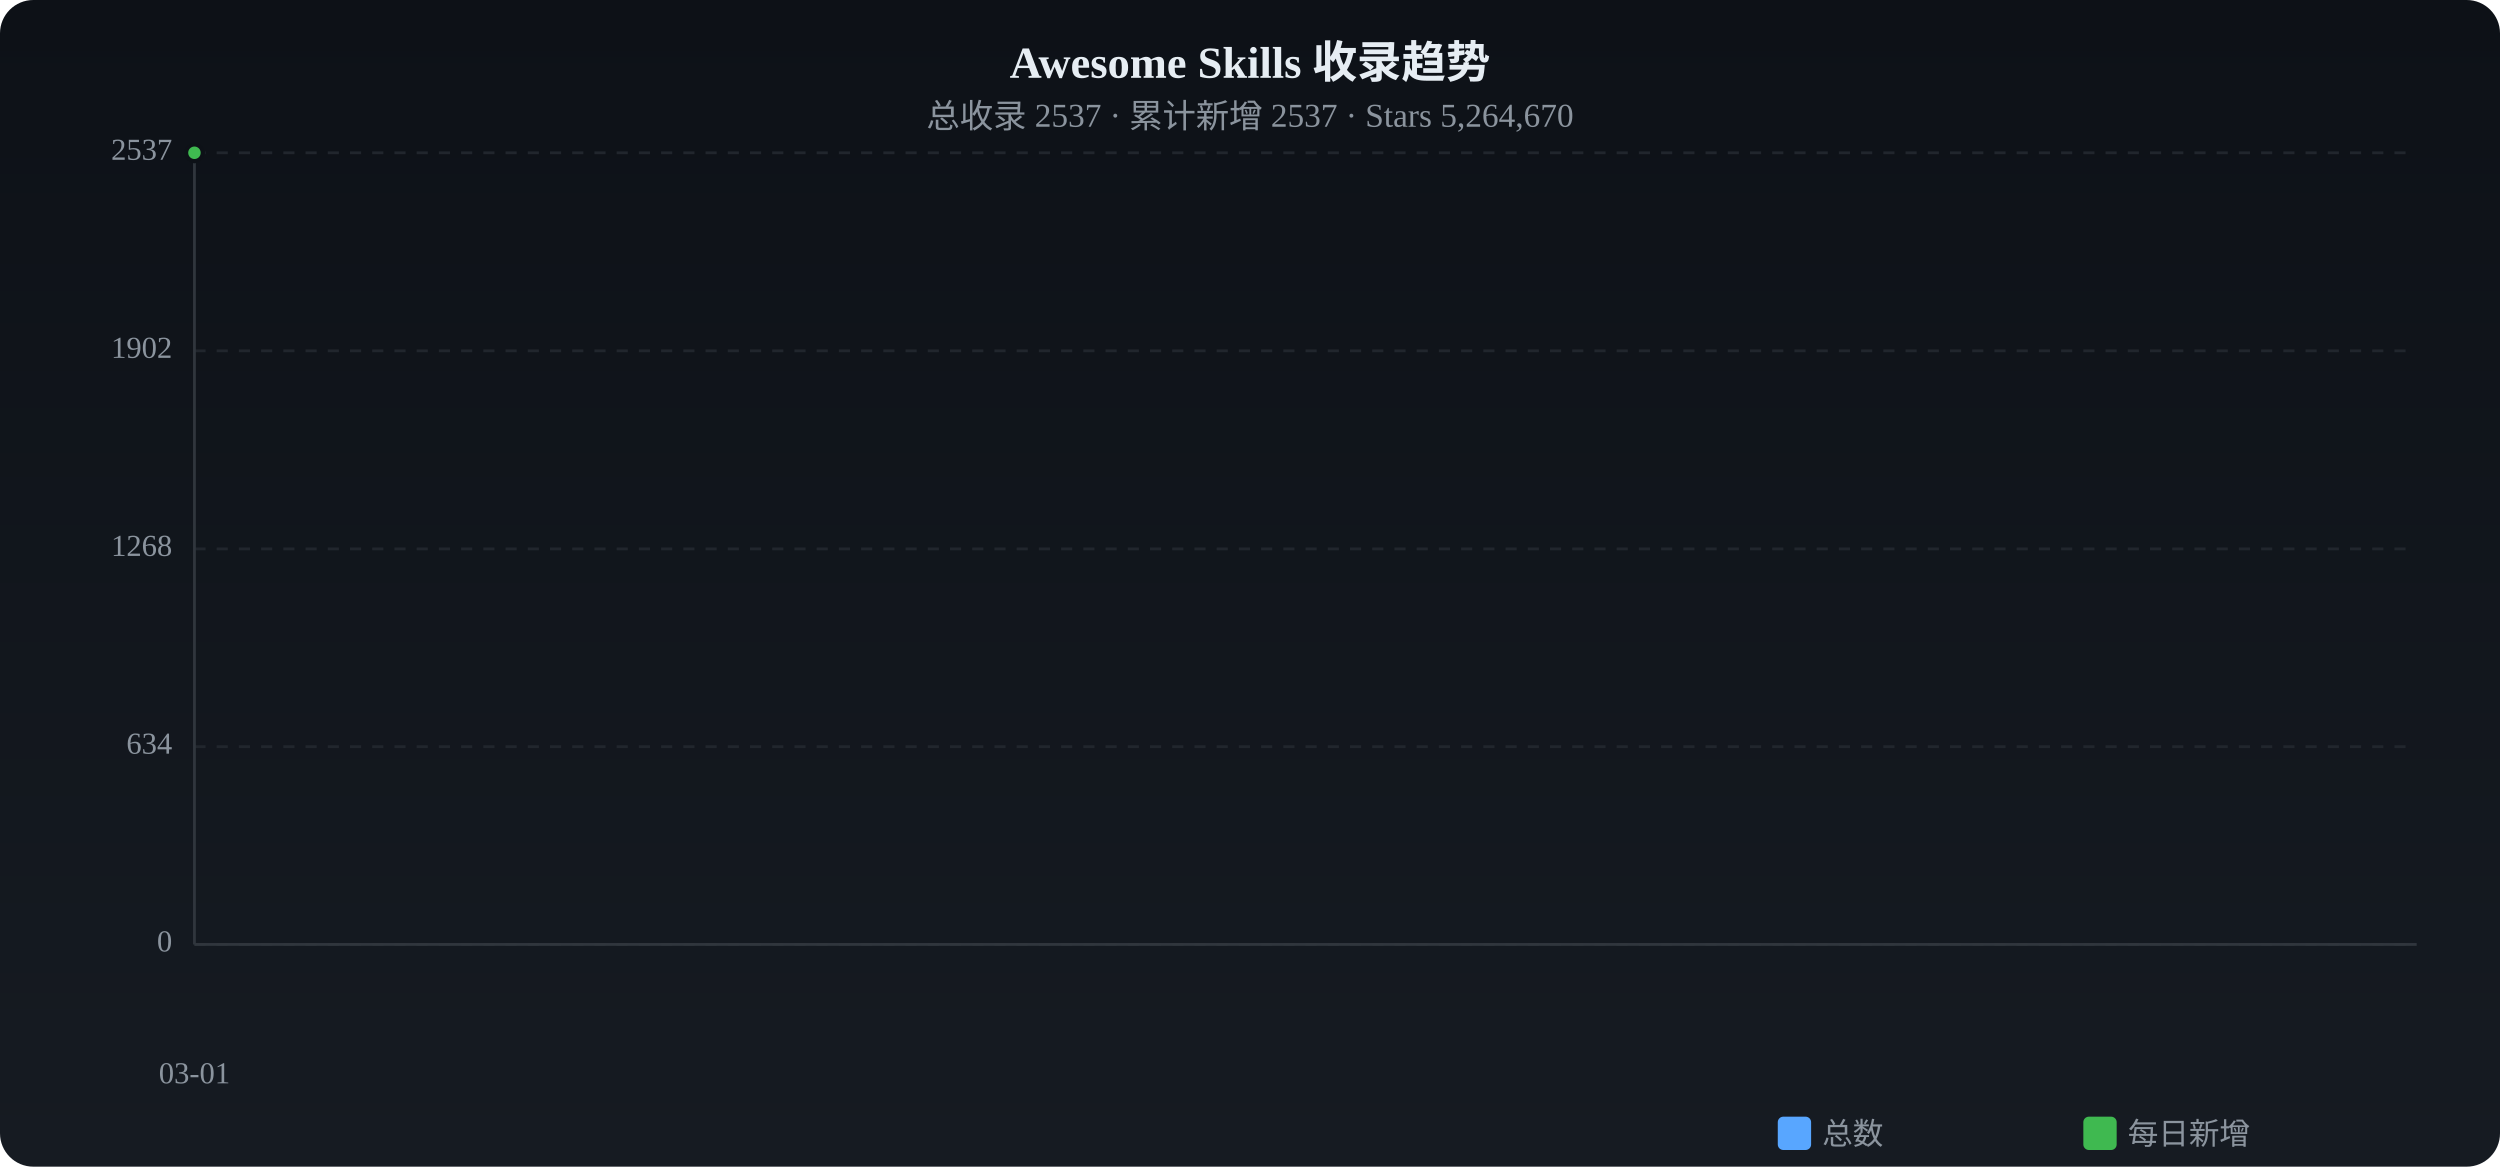
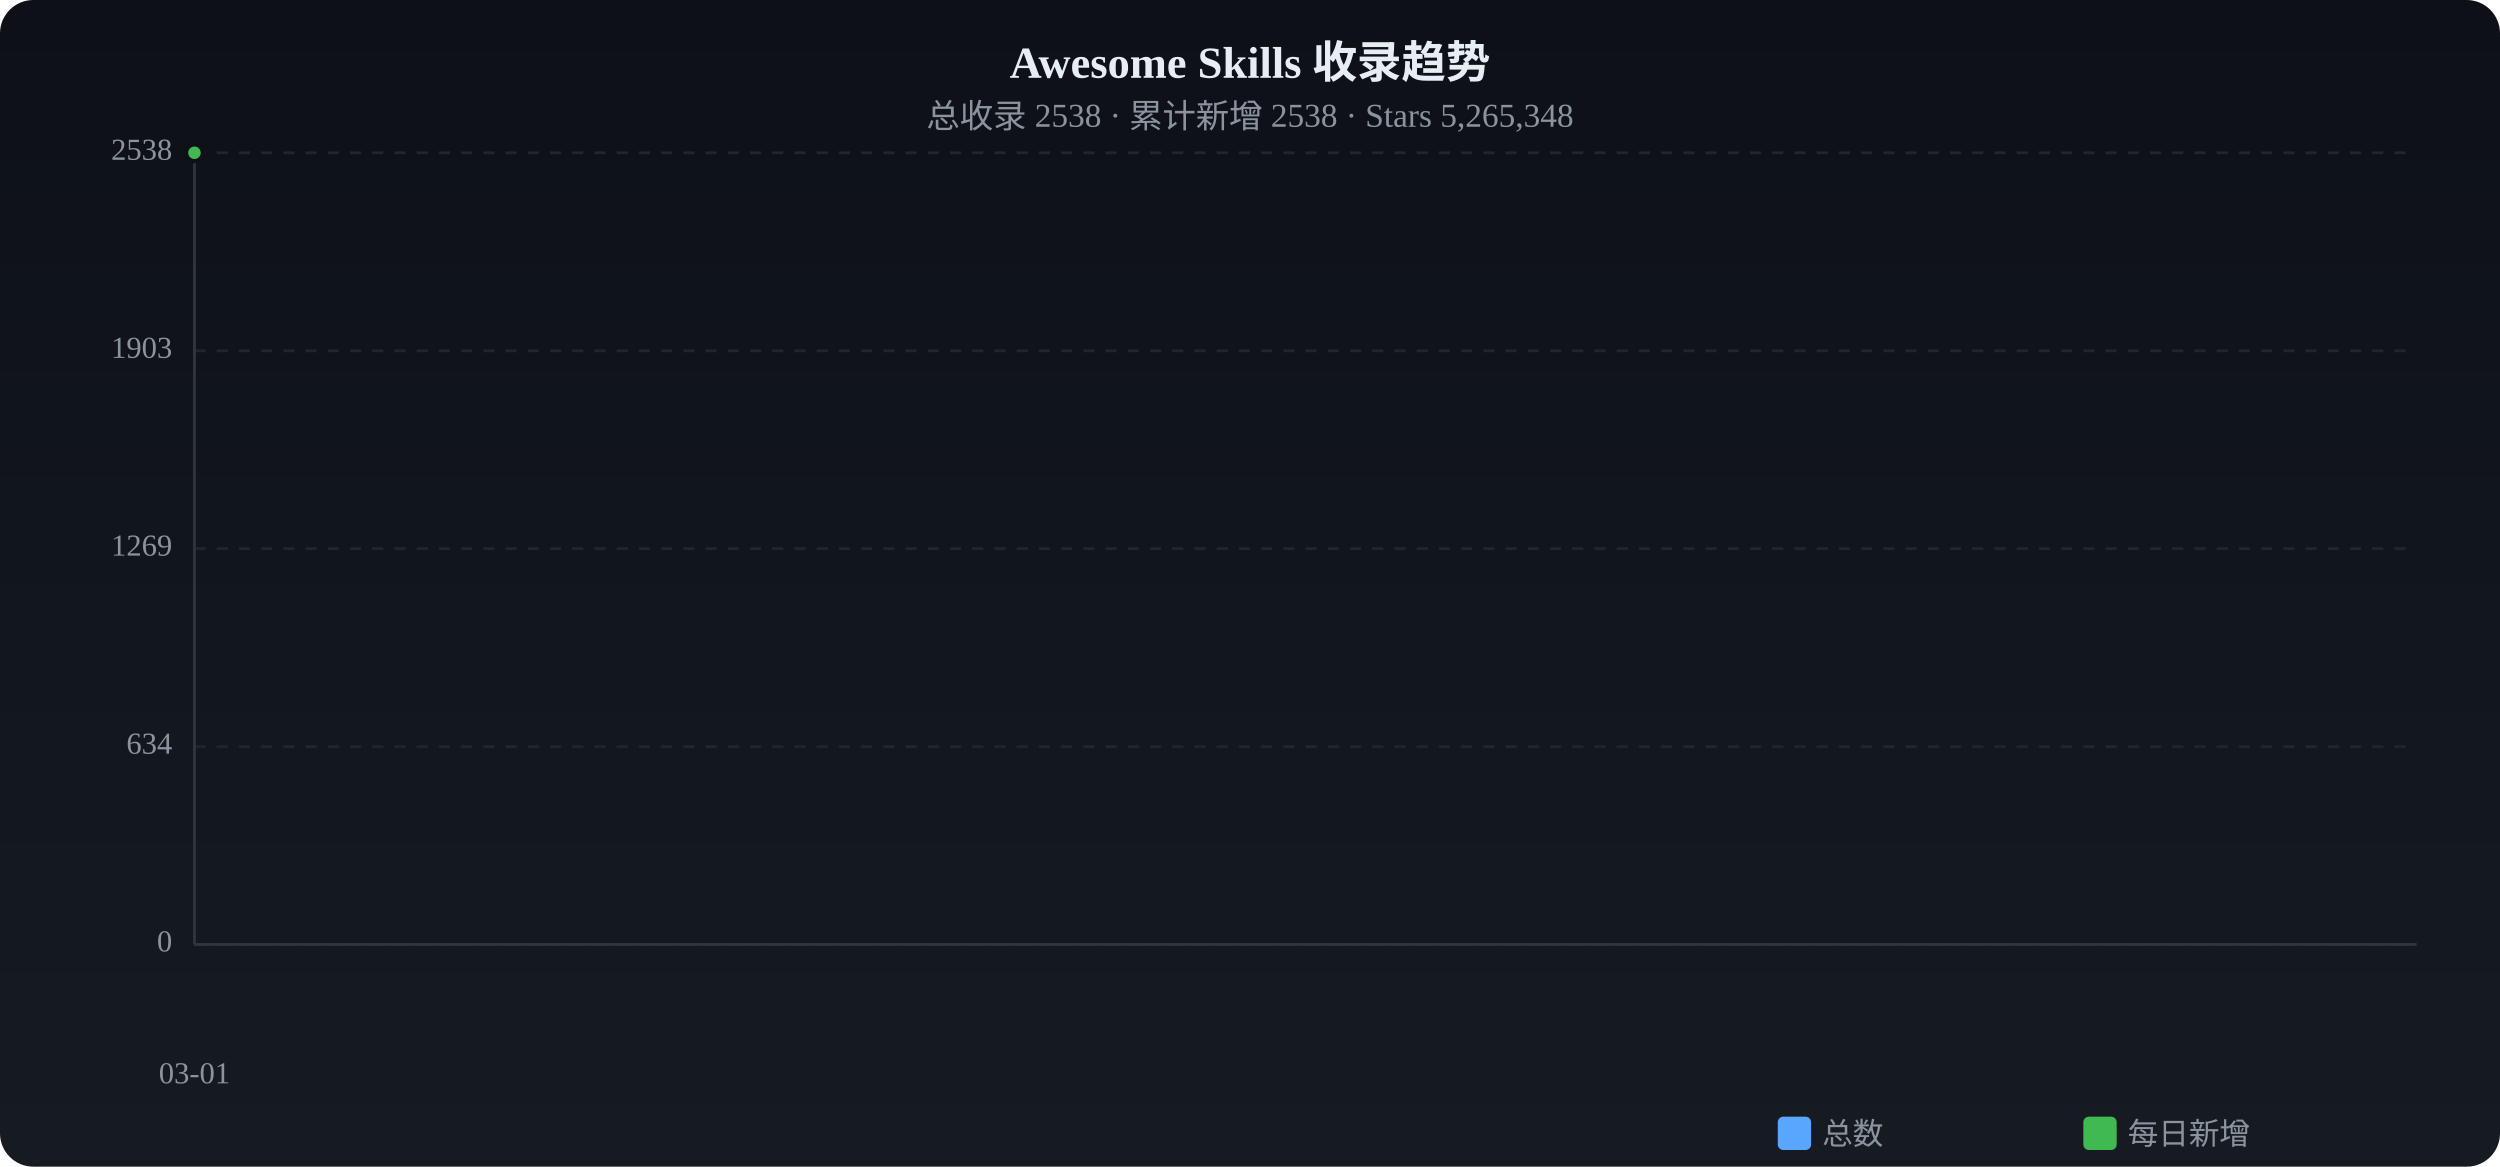
<svg xmlns="http://www.w3.org/2000/svg" viewBox="0 0 900 420" width="900" height="420">
  <defs>
    <linearGradient id="tbg" x1="0%" y1="0%" x2="0%" y2="100%">
      <stop offset="0%" stop-color="#0d1117" />
      <stop offset="100%" stop-color="#161b22" />
    </linearGradient>
  </defs>
  <rect width="900" height="420" rx="12" fill="url(#tbg)" />
  <text x="450.0" y="28" text-anchor="middle" fill="#e6edf3" font-size="16" font-weight="bold">Awesome Skills 收录趋势</text>
-   <text x="450.0" y="46" text-anchor="middle" fill="#8b949e" font-size="12">总收录 2537 · 累计新增 2537 · Stars 5,264,670</text>
+   <text x="450.0" y="46" text-anchor="middle" fill="#8b949e" font-size="12">总收录 2538 · 累计新增 2538 · Stars 5,265,348</text>
  <text x="62" y="340.0" text-anchor="end" fill="#8b949e" font-size="11" dominant-baseline="middle">0</text>
  <line x1="70" y1="340.0" x2="870" y2="340.0" stroke="#21262d" stroke-dasharray="4 4" />
  <text x="62" y="268.8" text-anchor="end" fill="#8b949e" font-size="11" dominant-baseline="middle">634</text>
  <line x1="70" y1="268.8" x2="870" y2="268.8" stroke="#21262d" stroke-dasharray="4 4" />
-   <text x="62" y="197.6" text-anchor="end" fill="#8b949e" font-size="11" dominant-baseline="middle">1268</text>
-   <line x1="70" y1="197.6" x2="870" y2="197.6" stroke="#21262d" stroke-dasharray="4 4" />
-   <text x="62" y="126.3" text-anchor="end" fill="#8b949e" font-size="11" dominant-baseline="middle">1902</text>
+   <text x="62" y="197.5" text-anchor="end" fill="#8b949e" font-size="11" dominant-baseline="middle">1269</text>
+   <line x1="70" y1="197.5" x2="870" y2="197.5" stroke="#21262d" stroke-dasharray="4 4" />
+   <text x="62" y="126.3" text-anchor="end" fill="#8b949e" font-size="11" dominant-baseline="middle">1903</text>
  <line x1="70" y1="126.3" x2="870" y2="126.3" stroke="#21262d" stroke-dasharray="4 4" />
-   <text x="62" y="55.0" text-anchor="end" fill="#8b949e" font-size="11" dominant-baseline="middle">2537</text>
+   <text x="62" y="55.0" text-anchor="end" fill="#8b949e" font-size="11" dominant-baseline="middle">2538</text>
  <line x1="70" y1="55.0" x2="870" y2="55.0" stroke="#21262d" stroke-dasharray="4 4" />
  <line x1="70" y1="55" x2="70" y2="340" stroke="#30363d" />
  <line x1="70" y1="340" x2="870" y2="340" stroke="#30363d" />
  <path d="M70.0,55.0 L70.0,340 L70.0,340 Z" fill="#58a6ff" opacity="0.12" />
  <polyline points="70.0,55.0" fill="none" stroke="#58a6ff" stroke-width="2.5" stroke-linecap="round" stroke-linejoin="round" />
  <circle cx="70.0" cy="55.0" r="3" fill="#58a6ff" stroke="#0d1117" stroke-width="1.5" />
  <path d="M70.0,55.0 L70.0,340 L70.0,340 Z" fill="#3fb950" opacity="0.12" />
  <polyline points="70.0,55.0" fill="none" stroke="#3fb950" stroke-width="2.5" stroke-linecap="round" stroke-linejoin="round" />
  <circle cx="70.0" cy="55.0" r="3" fill="#3fb950" stroke="#0d1117" stroke-width="1.5" />
  <text x="70.0" y="390" text-anchor="middle" fill="#8b949e" font-size="11">03-01</text>
  <rect x="640" y="402" width="12" height="12" rx="2" fill="#58a6ff" />
  <text x="656" y="412" fill="#8b949e" font-size="11">总数</text>
  <rect x="750" y="402" width="12" height="12" rx="2" fill="#3fb950" />
  <text x="766" y="412" fill="#8b949e" font-size="11">每日新增</text>
</svg>
